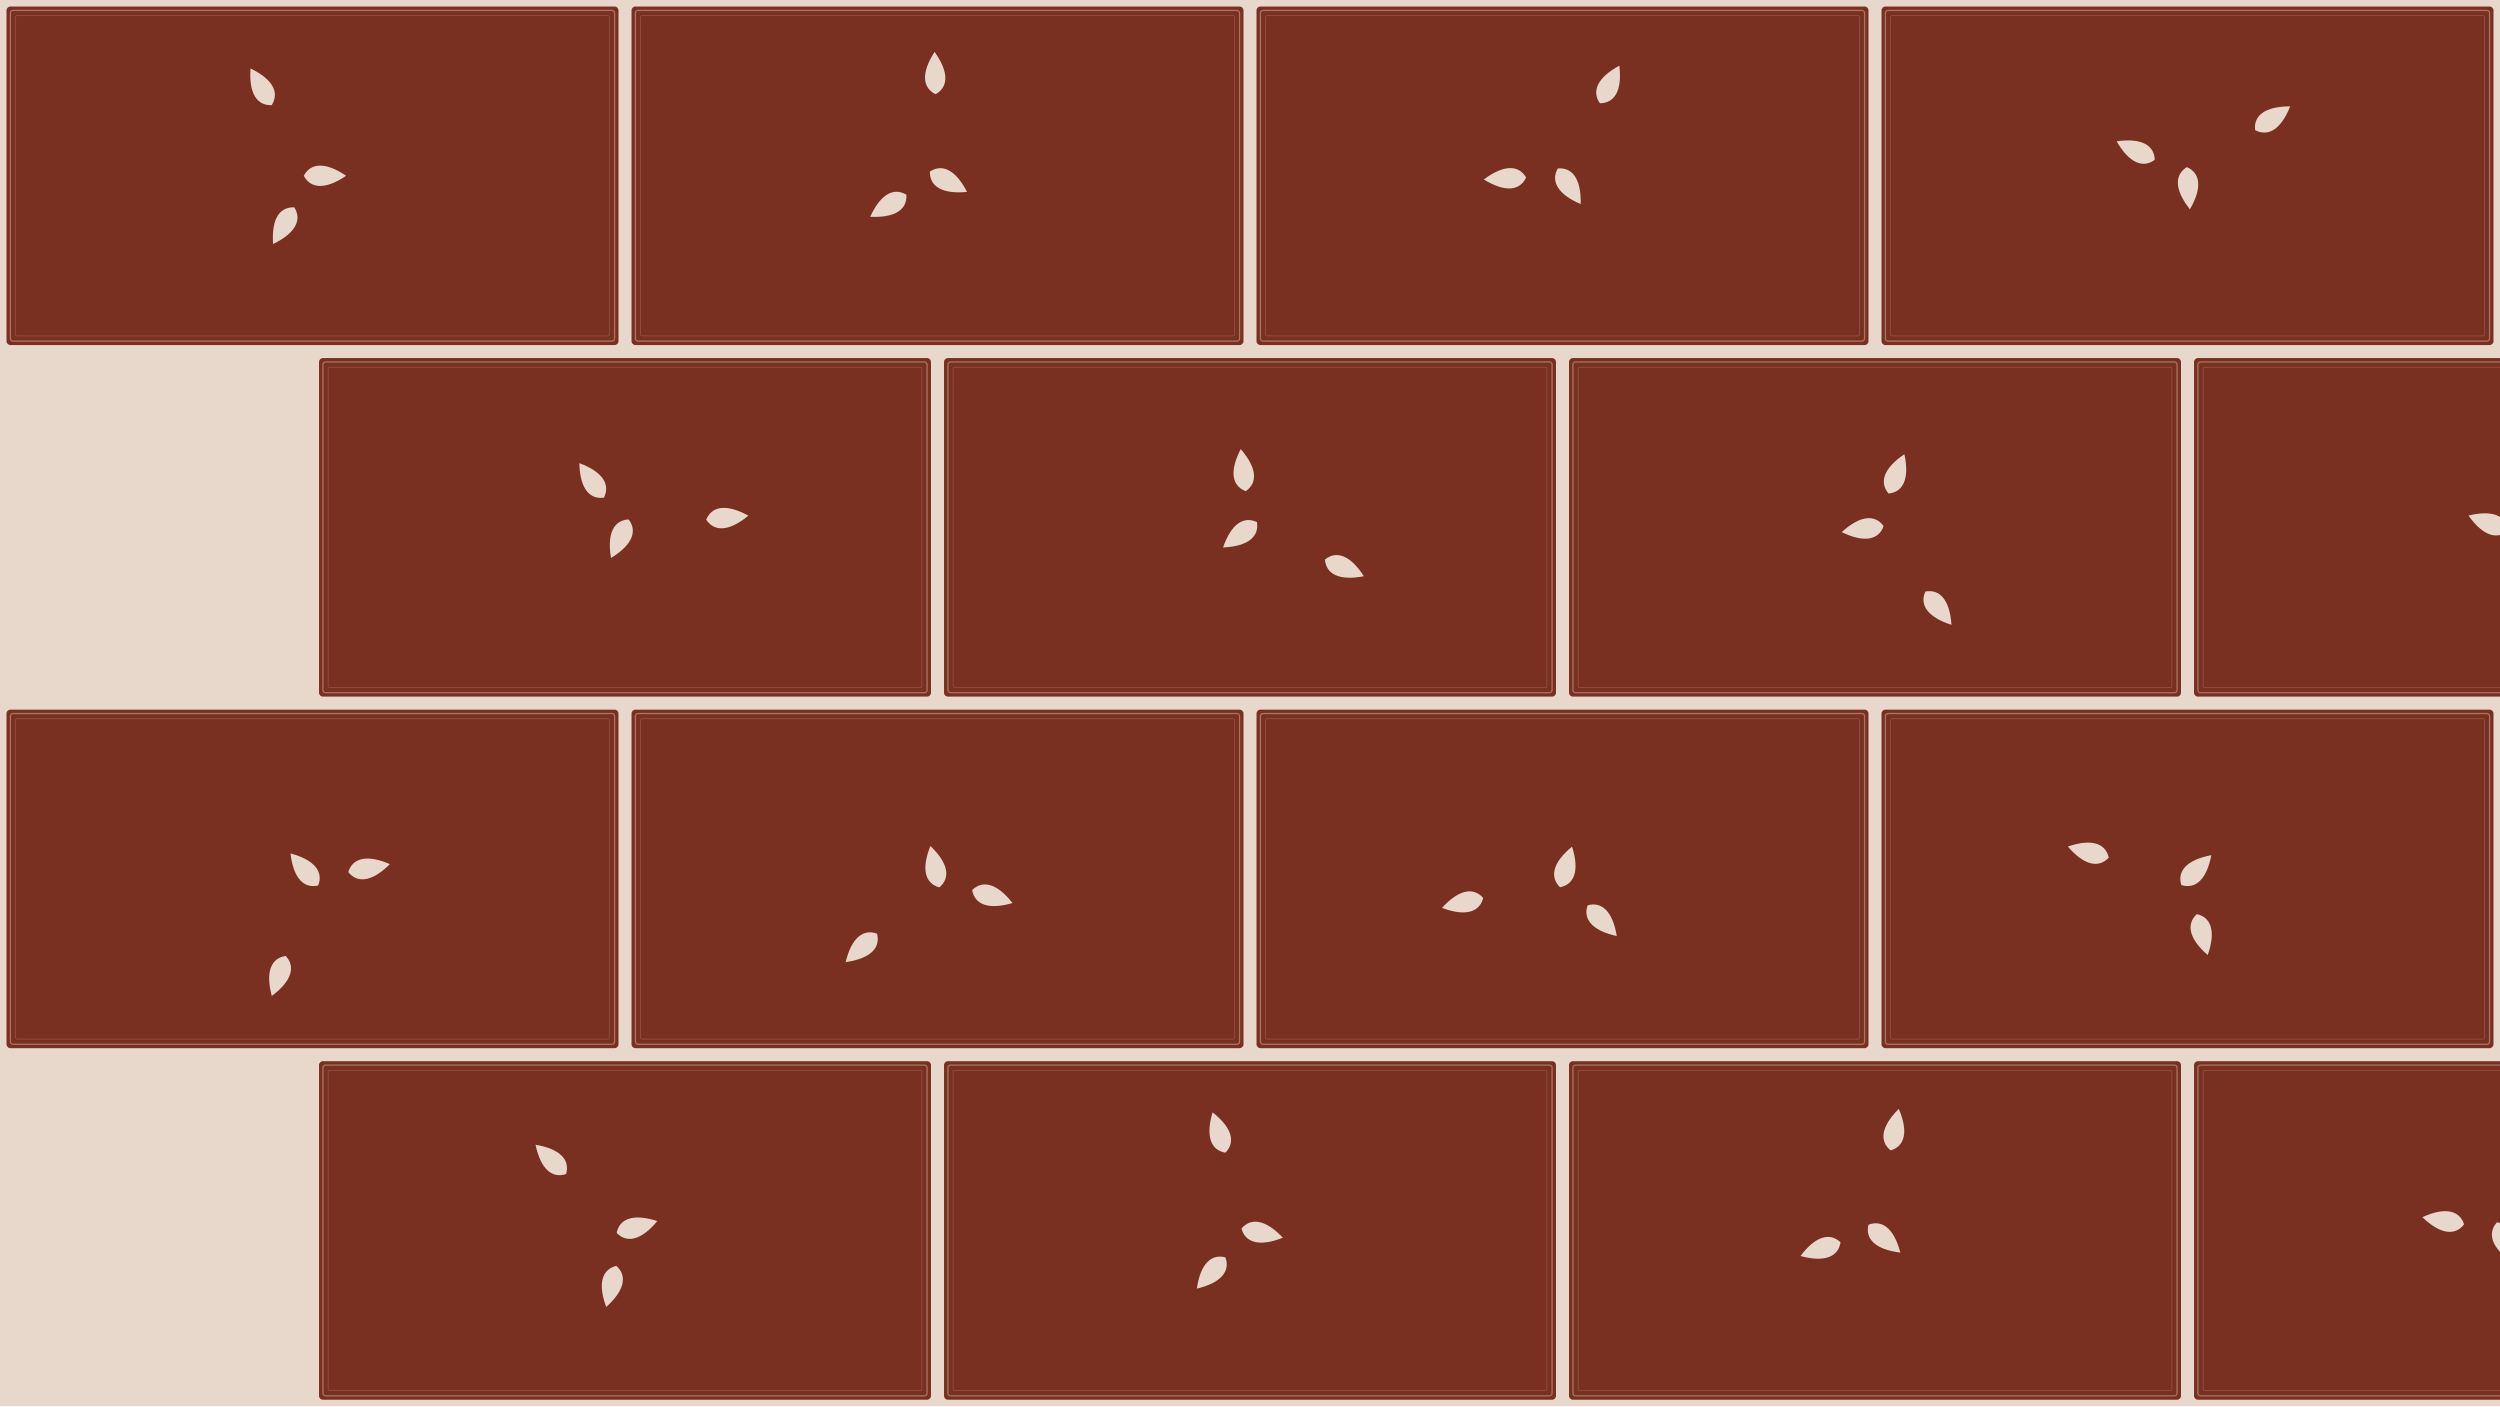
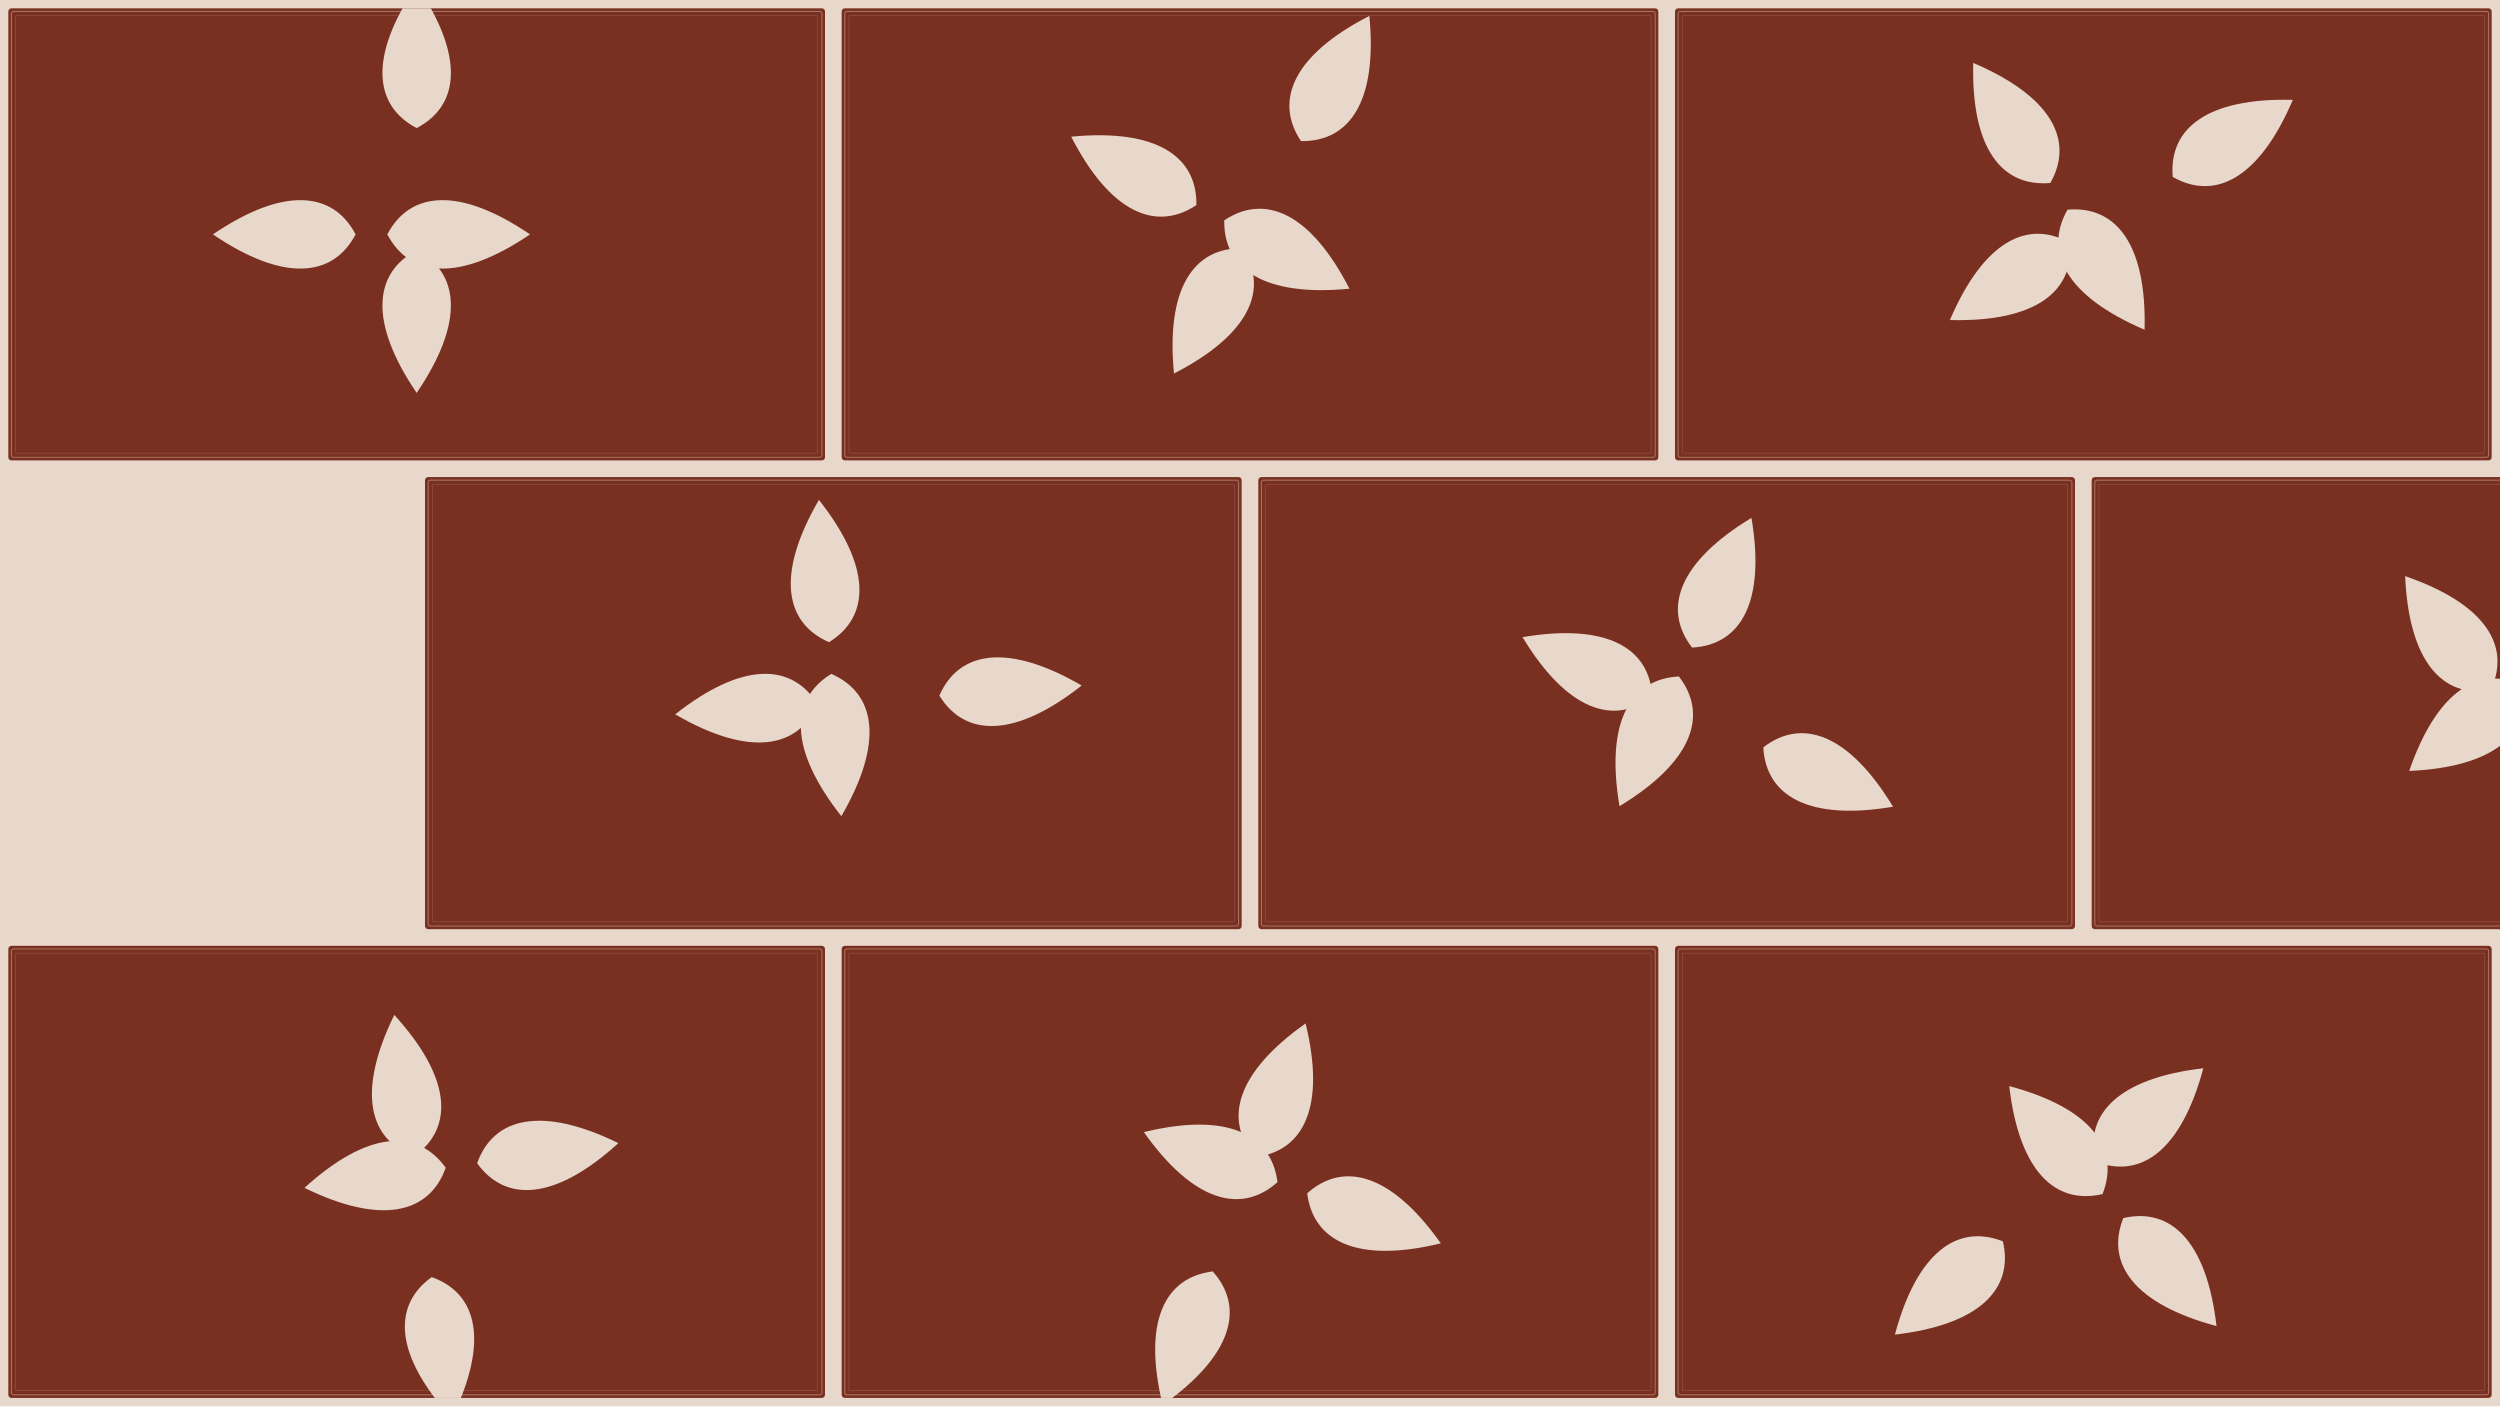
- <svg xmlns="http://www.w3.org/2000/svg" width="1920" height="1080" viewBox="0 0 1920 1080">
-   <rect width="1920" height="1080" fill="#e8d8cc" />
-   <rect x="5.0" y="5.0" width="470.0" height="260.0" rx="3" fill="#7a3020" />
+ <svg xmlns="http://www.w3.org/2000/svg" width="2400" height="1350" viewBox="0 0 2400 1350">
+   <rect width="2400" height="1350" fill="#e8d8cc" />
+   <rect x="8.0" y="8.0" width="784.0" height="434.0" rx="3" fill="#7a3020" />
  <clipPath id="cl0">
-     <rect x="5.0" y="5.0" width="470.0" height="260.0" rx="3" />
+     <rect x="8.0" y="8.0" width="784.0" height="434.0" rx="3" />
  </clipPath>
  <g clip-path="url(#cl0)">
-     <path d="M233.31,135.00 C238.48,125.15 249.73,124.06 265.84,135.00 C249.73,145.94 238.48,144.85 233.31,135.00 Z" fill="#e8d8cc" />
-     <path d="M226.01,159.23 C231.96,168.63 227.28,178.92 209.75,187.40 C208.32,167.97 214.90,158.78 226.01,159.23 Z" fill="#e8d8cc" />
-     <path d="M208.68,80.75 C197.56,81.20 190.99,72.00 192.41,52.58 C209.95,61.06 214.62,71.35 208.68,80.75 Z" fill="#e8d8cc" />
-     <rect x="8.0" y="8.0" width="464.0" height="254.0" rx="2" fill="none" stroke="#e8d8cc" stroke-width="1" opacity="0.4" />
-     <rect x="12.0" y="12.0" width="456.0" height="246.0" rx="1" fill="none" stroke="#e8d8cc" stroke-width="0.5" opacity="0.25" />
+     <path d="M371.84,225.00 C393.60,183.53 440.96,178.92 508.80,225.00 C440.96,271.08 393.60,266.47 371.84,225.00 Z" fill="#e8d8cc" />
+     <path d="M400.00,240.24 C441.47,262.00 446.08,309.36 400.00,377.20 C353.92,309.36 358.53,262.00 400.00,240.24 Z" fill="#e8d8cc" />
+     <path d="M341.36,225.00 C319.60,266.47 272.24,271.08 204.40,225.00 C272.24,178.92 319.60,183.53 341.36,225.00 Z" fill="#e8d8cc" />
+     <path d="M400.00,122.96 C358.53,101.20 353.92,53.84 400.00,-14.00 C446.08,53.84 441.47,101.20 400.00,122.96 Z" fill="#e8d8cc" />
+     <rect x="11.0" y="11.0" width="778.0" height="428.0" rx="2" fill="none" stroke="#e8d8cc" stroke-width="1" opacity="0.4" />
+     <rect x="15.0" y="15.0" width="770.0" height="420.0" rx="1" fill="none" stroke="#e8d8cc" stroke-width="0.5" opacity="0.25" />
  </g>
-   <rect x="485.0" y="5.0" width="470.0" height="260.0" rx="3" fill="#7a3020" />
+   <rect x="808.0" y="8.0" width="784.0" height="434.0" rx="3" fill="#7a3020" />
  <clipPath id="cl1">
-     <rect x="485.0" y="5.0" width="470.0" height="260.0" rx="3" />
+     <rect x="808.0" y="8.0" width="784.0" height="434.0" rx="3" />
  </clipPath>
  <g clip-path="url(#cl1)">
-     <path d="M714.13,131.79 C723.39,125.63 733.78,130.06 742.68,147.39 C723.29,149.27 713.94,142.92 714.13,131.79 Z" fill="#e8d8cc" />
-     <path d="M696.11,149.56 C696.82,160.66 687.78,167.44 668.33,166.48 C676.39,148.75 686.57,143.83 696.11,149.56 Z" fill="#e8d8cc" />
-     <path d="M718.52,72.37 C708.55,67.44 707.19,56.22 717.75,39.85 C729.08,55.70 728.25,66.97 718.52,72.37 Z" fill="#e8d8cc" />
-     <rect x="488.0" y="8.0" width="464.0" height="254.0" rx="2" fill="none" stroke="#e8d8cc" stroke-width="1" opacity="0.4" />
-     <rect x="492.0" y="12.0" width="456.0" height="246.0" rx="1" fill="none" stroke="#e8d8cc" stroke-width="0.5" opacity="0.25" />
+     <path d="M1175.29,211.50 C1214.27,185.54 1258.04,204.20 1295.48,277.16 C1213.85,285.08 1174.50,258.33 1175.29,211.50 Z" fill="#e8d8cc" />
+     <path d="M1192.69,238.37 C1218.66,277.35 1199.99,321.12 1127.03,358.57 C1119.12,276.94 1145.87,237.59 1192.69,238.37 Z" fill="#e8d8cc" />
+     <path d="M1148.54,196.89 C1109.56,222.85 1065.79,204.19 1028.34,131.22 C1109.97,123.31 1149.33,150.06 1148.54,196.89 Z" fill="#e8d8cc" />
+     <path d="M1248.92,135.45 C1222.96,96.47 1241.62,52.70 1314.58,15.26 C1322.50,96.88 1295.75,136.24 1248.92,135.45 Z" fill="#e8d8cc" />
+     <rect x="811.0" y="11.0" width="778.0" height="428.0" rx="2" fill="none" stroke="#e8d8cc" stroke-width="1" opacity="0.4" />
+     <rect x="815.0" y="15.0" width="770.0" height="420.0" rx="1" fill="none" stroke="#e8d8cc" stroke-width="0.5" opacity="0.25" />
  </g>
-   <rect x="965.0" y="5.0" width="470.0" height="260.0" rx="3" fill="#7a3020" />
+   <rect x="1608.0" y="8.0" width="784.0" height="434.0" rx="3" fill="#7a3020" />
  <clipPath id="cl2">
-     <rect x="965.0" y="5.0" width="470.0" height="260.0" rx="3" />
+     <rect x="1608.0" y="8.0" width="784.0" height="434.0" rx="3" />
  </clipPath>
  <g clip-path="url(#cl2)">
-     <path d="M1196.39,129.37 C1207.47,128.40 1214.47,137.27 1213.96,156.74 C1196.05,149.10 1190.89,139.04 1196.39,129.37 Z" fill="#e8d8cc" />
-     <path d="M1172.05,136.32 C1167.35,146.40 1156.17,148.03 1139.56,137.85 C1155.14,126.16 1166.43,126.73 1172.05,136.32 Z" fill="#e8d8cc" />
-     <path d="M1228.73,79.33 C1222.35,70.22 1226.53,59.72 1243.64,50.42 C1245.98,69.76 1239.85,79.25 1228.73,79.33 Z" fill="#e8d8cc" />
-     <rect x="968.0" y="8.0" width="464.0" height="254.0" rx="2" fill="none" stroke="#e8d8cc" stroke-width="1" opacity="0.4" />
-     <rect x="972.0" y="12.0" width="456.0" height="246.0" rx="1" fill="none" stroke="#e8d8cc" stroke-width="0.5" opacity="0.25" />
+     <path d="M1984.79,201.30 C2031.44,197.21 2060.91,234.57 2058.78,316.55 C1983.36,284.36 1961.64,242.02 1984.79,201.30 Z" fill="#e8d8cc" />
+     <path d="M1987.18,233.23 C1991.27,279.89 1953.91,309.35 1871.93,307.23 C1904.12,231.80 1946.46,210.09 1987.18,233.23 Z" fill="#e8d8cc" />
+     <path d="M1968.32,175.66 C1921.66,179.75 1892.20,142.39 1894.32,60.41 C1969.75,92.60 1991.46,134.94 1968.32,175.66 Z" fill="#e8d8cc" />
+     <path d="M2085.86,169.87 C2081.77,123.21 2119.13,93.75 2201.11,95.87 C2168.92,171.30 2126.58,193.01 2085.86,169.87 Z" fill="#e8d8cc" />
+     <rect x="1611.0" y="11.0" width="778.0" height="428.0" rx="2" fill="none" stroke="#e8d8cc" stroke-width="1" opacity="0.4" />
+     <rect x="1615.0" y="15.0" width="770.0" height="420.0" rx="1" fill="none" stroke="#e8d8cc" stroke-width="0.5" opacity="0.25" />
  </g>
-   <rect x="1445.0" y="5.0" width="470.0" height="260.0" rx="3" fill="#7a3020" />
+   <rect x="408.0" y="458.0" width="784.0" height="434.0" rx="3" fill="#7a3020" />
  <clipPath id="cl3">
-     <rect x="1445.0" y="5.0" width="470.0" height="260.0" rx="3" />
+     <rect x="408.0" y="458.0" width="784.0" height="434.0" rx="3" />
  </clipPath>
  <g clip-path="url(#cl3)">
-     <path d="M1679.53,128.33 C1689.72,132.79 1691.60,143.93 1681.83,160.78 C1669.77,145.48 1670.07,134.18 1679.53,128.33 Z" fill="#e8d8cc" />
-     <path d="M1654.84,122.76 C1645.88,129.36 1635.29,125.42 1625.59,108.53 C1644.87,105.74 1654.50,111.64 1654.84,122.76 Z" fill="#e8d8cc" />
-     <path d="M1731.90,99.92 C1730.67,88.86 1739.37,81.66 1758.85,81.70 C1751.63,99.79 1741.70,105.18 1731.90,99.92 Z" fill="#e8d8cc" />
-     <rect x="1448.0" y="8.0" width="464.0" height="254.0" rx="2" fill="none" stroke="#e8d8cc" stroke-width="1" opacity="0.4" />
-     <rect x="1452.0" y="12.0" width="456.0" height="246.0" rx="1" fill="none" stroke="#e8d8cc" stroke-width="0.5" opacity="0.25" />
+     <path d="M798.01,646.91 C840.92,665.68 848.86,712.60 807.70,783.53 C756.93,719.12 758.18,671.55 798.01,646.91 Z" fill="#e8d8cc" />
+     <path d="M784.80,676.08 C766.03,718.99 719.11,726.93 648.18,685.77 C712.59,635.00 760.16,636.25 784.80,676.08 Z" fill="#e8d8cc" />
+     <path d="M795.85,616.51 C752.94,597.74 745.00,550.82 786.16,479.89 C836.93,544.30 835.68,591.87 795.85,616.51 Z" fill="#e8d8cc" />
+     <path d="M901.78,667.78 C920.56,624.87 967.47,616.93 1038.40,658.09 C973.99,708.86 926.42,707.61 901.78,667.78 Z" fill="#e8d8cc" />
+     <rect x="411.0" y="461.0" width="778.0" height="428.0" rx="2" fill="none" stroke="#e8d8cc" stroke-width="1" opacity="0.4" />
+     <rect x="415.0" y="465.0" width="770.0" height="420.0" rx="1" fill="none" stroke="#e8d8cc" stroke-width="0.5" opacity="0.25" />
  </g>
-   <rect x="245.0" y="275.0" width="470.0" height="260.0" rx="3" fill="#7a3020" />
+   <rect x="1208.0" y="458.0" width="784.0" height="434.0" rx="3" fill="#7a3020" />
  <clipPath id="cl4">
-     <rect x="245.0" y="275.0" width="470.0" height="260.0" rx="3" />
+     <rect x="1208.0" y="458.0" width="784.0" height="434.0" rx="3" />
  </clipPath>
  <g clip-path="url(#cl4)">
-     <path d="M482.78,398.92 C489.59,407.72 485.90,418.40 469.25,428.50 C466.00,409.29 471.68,399.52 482.78,398.92 Z" fill="#e8d8cc" />
-     <path d="M463.79,382.20 C452.77,383.69 445.36,375.16 444.94,355.68 C463.20,362.48 468.82,372.28 463.79,382.20 Z" fill="#e8d8cc" />
-     <path d="M542.37,399.10 C546.58,388.80 557.68,386.65 574.75,396.03 C559.74,408.44 548.44,408.41 542.37,399.10 Z" fill="#e8d8cc" />
-     <rect x="248.0" y="278.0" width="464.0" height="254.0" rx="2" fill="none" stroke="#e8d8cc" stroke-width="1" opacity="0.4" />
-     <rect x="252.0" y="282.0" width="456.0" height="246.0" rx="1" fill="none" stroke="#e8d8cc" stroke-width="0.5" opacity="0.25" />
+     <path d="M1611.72,649.39 C1640.37,686.44 1624.86,731.42 1554.72,773.93 C1541.05,693.07 1564.95,651.92 1611.72,649.39 Z" fill="#e8d8cc" />
+     <path d="M1586.14,668.66 C1549.10,697.31 1504.12,681.79 1461.60,611.66 C1542.47,597.99 1583.61,621.89 1586.14,668.66 Z" fill="#e8d8cc" />
+     <path d="M1624.40,621.68 C1595.75,584.63 1611.27,539.65 1681.40,497.14 C1695.07,578.00 1671.17,619.15 1624.40,621.68 Z" fill="#e8d8cc" />
+     <path d="M1692.78,717.46 C1729.83,688.81 1774.81,704.33 1817.32,774.46 C1736.46,788.13 1695.31,764.23 1692.78,717.46 Z" fill="#e8d8cc" />
+     <rect x="1211.0" y="461.0" width="778.0" height="428.0" rx="2" fill="none" stroke="#e8d8cc" stroke-width="1" opacity="0.4" />
+     <rect x="1215.0" y="465.0" width="770.0" height="420.0" rx="1" fill="none" stroke="#e8d8cc" stroke-width="0.5" opacity="0.25" />
  </g>
-   <rect x="725.0" y="275.0" width="470.0" height="260.0" rx="3" fill="#7a3020" />
+   <rect x="2008.0" y="458.0" width="784.0" height="434.0" rx="3" fill="#7a3020" />
  <clipPath id="cl5">
-     <rect x="725.0" y="275.0" width="470.0" height="260.0" rx="3" />
+     <rect x="2008.0" y="458.0" width="784.0" height="434.0" rx="3" />
  </clipPath>
  <g clip-path="url(#cl5)">
-     <path d="M965.36,401.00 C967.11,411.98 958.76,419.59 939.30,420.46 C945.66,402.05 955.32,396.20 965.36,401.00 Z" fill="#e8d8cc" />
-     <path d="M956.71,377.22 C946.32,373.24 943.91,362.20 952.88,344.91 C965.64,359.63 965.88,370.92 956.71,377.22 Z" fill="#e8d8cc" />
-     <path d="M1017.56,429.72 C1026.20,422.71 1036.96,426.14 1047.45,442.55 C1028.33,446.25 1018.42,440.81 1017.56,429.72 Z" fill="#e8d8cc" />
-     <rect x="728.0" y="278.0" width="464.0" height="254.0" rx="2" fill="none" stroke="#e8d8cc" stroke-width="1" opacity="0.4" />
-     <rect x="732.0" y="282.0" width="456.0" height="246.0" rx="1" fill="none" stroke="#e8d8cc" stroke-width="0.5" opacity="0.25" />
+     <path d="M2422.56,658.15 C2429.95,704.39 2394.76,736.43 2312.84,740.11 C2339.61,662.60 2380.31,637.94 2422.56,658.15 Z" fill="#e8d8cc" />
+     <path d="M2390.88,662.79 C2344.63,670.18 2312.60,634.99 2308.91,553.07 C2386.43,579.84 2411.08,620.54 2390.88,662.79 Z" fill="#e8d8cc" />
+     <path d="M2446.98,639.91 C2439.59,593.66 2474.78,561.62 2556.70,557.94 C2529.93,635.46 2489.23,660.11 2446.98,639.91 Z" fill="#e8d8cc" />
+     <path d="M2461.07,756.75 C2507.32,749.36 2539.35,784.55 2543.03,866.47 C2465.52,839.70 2440.87,799.00 2461.07,756.75 Z" fill="#e8d8cc" />
+     <rect x="2011.0" y="461.0" width="778.0" height="428.0" rx="2" fill="none" stroke="#e8d8cc" stroke-width="1" opacity="0.4" />
+     <rect x="2015.0" y="465.0" width="770.0" height="420.0" rx="1" fill="none" stroke="#e8d8cc" stroke-width="0.5" opacity="0.25" />
  </g>
-   <rect x="1205.0" y="275.0" width="470.0" height="260.0" rx="3" fill="#7a3020" />
+   <rect x="8.0" y="908.0" width="784.0" height="434.0" rx="3" fill="#7a3020" />
  <clipPath id="cl6">
-     <rect x="1205.0" y="275.0" width="470.0" height="260.0" rx="3" />
+     <rect x="8.0" y="908.0" width="784.0" height="434.0" rx="3" />
  </clipPath>
  <g clip-path="url(#cl6)">
-     <path d="M1446.62,404.06 C1442.89,414.54 1431.91,417.21 1414.42,408.65 C1428.82,395.54 1440.11,395.03 1446.62,404.06 Z" fill="#e8d8cc" />
-     <path d="M1450.43,379.04 C1443.22,370.57 1446.39,359.73 1462.56,348.85 C1466.70,367.89 1461.50,377.91 1450.43,379.04 Z" fill="#e8d8cc" />
-     <path d="M1478.67,454.29 C1489.60,452.28 1497.41,460.45 1498.74,479.88 C1480.19,473.96 1474.11,464.43 1478.67,454.29 Z" fill="#e8d8cc" />
-     <rect x="1208.0" y="278.0" width="464.0" height="254.0" rx="2" fill="none" stroke="#e8d8cc" stroke-width="1" opacity="0.4" />
-     <rect x="1212.0" y="282.0" width="456.0" height="246.0" rx="1" fill="none" stroke="#e8d8cc" stroke-width="0.5" opacity="0.25" />
+     <path d="M427.88,1121.03 C412.19,1165.15 365.95,1176.40 292.29,1140.35 C352.95,1085.16 400.48,1083.04 427.88,1121.03 Z" fill="#e8d8cc" />
+     <path d="M397.85,1109.91 C353.72,1094.22 342.48,1047.99 378.52,974.32 C433.71,1034.98 435.84,1082.52 397.85,1109.91 Z" fill="#e8d8cc" />
+     <path d="M458.05,1116.72 C473.74,1072.60 519.98,1061.35 593.64,1097.40 C532.98,1152.59 485.45,1154.71 458.05,1116.72 Z" fill="#e8d8cc" />
+     <path d="M414.40,1226.02 C458.53,1241.71 469.77,1287.94 433.73,1361.61 C378.54,1300.95 376.41,1253.41 414.40,1226.02 Z" fill="#e8d8cc" />
+     <rect x="11.0" y="911.0" width="778.0" height="428.0" rx="2" fill="none" stroke="#e8d8cc" stroke-width="1" opacity="0.4" />
+     <rect x="15.0" y="915.0" width="770.0" height="420.0" rx="1" fill="none" stroke="#e8d8cc" stroke-width="0.5" opacity="0.25" />
  </g>
-   <rect x="1685.0" y="275.0" width="470.0" height="260.0" rx="3" fill="#7a3020" />
+   <rect x="808.0" y="908.0" width="784.0" height="434.0" rx="3" fill="#7a3020" />
  <clipPath id="cl7">
-     <rect x="1685.0" y="275.0" width="470.0" height="260.0" rx="3" />
+     <rect x="808.0" y="908.0" width="784.0" height="434.0" rx="3" />
  </clipPath>
  <g clip-path="url(#cl7)">
-     <path d="M1926.26,407.35 C1917.97,414.76 1907.05,411.84 1895.80,395.94 C1914.73,391.34 1924.88,396.31 1926.26,407.35 Z" fill="#e8d8cc" />
-     <path d="M1941.60,387.22 C1939.33,376.33 1947.32,368.33 1966.71,366.54 C1961.23,385.23 1951.85,391.54 1941.60,387.22 Z" fill="#e8d8cc" />
-     <path d="M1930.30,466.79 C1940.87,470.27 1943.80,481.19 1935.65,498.88 C1922.21,484.78 1921.44,473.51 1930.30,466.79 Z" fill="#e8d8cc" />
-     <rect x="1688.0" y="278.0" width="464.0" height="254.0" rx="2" fill="none" stroke="#e8d8cc" stroke-width="1" opacity="0.4" />
-     <rect x="1692.0" y="282.0" width="456.0" height="246.0" rx="1" fill="none" stroke="#e8d8cc" stroke-width="0.5" opacity="0.25" />
+     <path d="M1226.37,1134.88 C1191.45,1166.08 1145.48,1153.78 1098.11,1086.83 C1177.81,1067.48 1220.54,1088.41 1226.37,1134.88 Z" fill="#e8d8cc" />
+     <path d="M1205.35,1110.73 C1174.14,1075.80 1186.44,1029.84 1253.39,982.47 C1272.74,1062.16 1251.82,1104.90 1205.35,1110.73 Z" fill="#e8d8cc" />
+     <path d="M1254.91,1145.57 C1289.84,1114.37 1335.81,1126.66 1383.17,1193.61 C1303.48,1212.97 1260.74,1192.04 1254.91,1145.57 Z" fill="#e8d8cc" />
+     <path d="M1164.21,1220.56 C1195.41,1255.48 1183.11,1301.45 1116.16,1348.81 C1096.81,1269.12 1117.74,1226.39 1164.21,1220.56 Z" fill="#e8d8cc" />
+     <rect x="811.0" y="911.0" width="778.0" height="428.0" rx="2" fill="none" stroke="#e8d8cc" stroke-width="1" opacity="0.4" />
+     <rect x="815.0" y="915.0" width="770.0" height="420.0" rx="1" fill="none" stroke="#e8d8cc" stroke-width="0.5" opacity="0.25" />
  </g>
-   <rect x="5.0" y="545.0" width="470.0" height="260.0" rx="3" fill="#7a3020" />
+   <rect x="1608.0" y="908.0" width="784.0" height="434.0" rx="3" fill="#7a3020" />
  <clipPath id="cl8">
-     <rect x="5.0" y="545.0" width="470.0" height="260.0" rx="3" />
+     <rect x="1608.0" y="908.0" width="784.0" height="434.0" rx="3" />
  </clipPath>
  <g clip-path="url(#cl8)">
-     <path d="M244.37,680.06 C233.54,682.59 225.36,674.79 223.11,655.44 C241.92,660.48 248.45,669.71 244.37,680.06 Z" fill="#e8d8cc" />
-     <path d="M267.48,669.75 C270.71,659.10 281.55,655.92 299.43,663.64 C285.66,677.42 274.41,678.45 267.48,669.75 Z" fill="#e8d8cc" />
-     <path d="M219.42,734.17 C227.02,742.28 224.36,753.27 208.73,764.89 C203.69,746.08 208.41,735.81 219.42,734.17 Z" fill="#e8d8cc" />
-     <rect x="8.0" y="548.0" width="464.0" height="254.0" rx="2" fill="none" stroke="#e8d8cc" stroke-width="1" opacity="0.4" />
-     <rect x="12.0" y="552.0" width="456.0" height="246.0" rx="1" fill="none" stroke="#e8d8cc" stroke-width="0.5" opacity="0.25" />
-   </g>
-   <rect x="485.0" y="545.0" width="470.0" height="260.0" rx="3" fill="#7a3020" />
-   <clipPath id="cl9">
-     <rect x="485.0" y="545.0" width="470.0" height="260.0" rx="3" />
-   </clipPath>
-   <g clip-path="url(#cl9)">
-     <path d="M721.41,681.54 C710.69,678.56 707.25,667.80 714.55,649.74 C728.65,663.18 729.95,674.41 721.41,681.54 Z" fill="#e8d8cc" />
-     <path d="M746.63,683.57 C754.57,675.77 765.61,678.18 777.60,693.53 C758.91,699.01 748.54,694.53 746.63,683.57 Z" fill="#e8d8cc" />
-     <path d="M673.57,717.06 C676.35,727.82 668.75,736.19 649.46,738.89 C654.06,719.96 663.13,713.22 673.57,717.06 Z" fill="#e8d8cc" />
-     <rect x="488.0" y="548.0" width="464.0" height="254.0" rx="2" fill="none" stroke="#e8d8cc" stroke-width="1" opacity="0.4" />
-     <rect x="492.0" y="552.0" width="456.0" height="246.0" rx="1" fill="none" stroke="#e8d8cc" stroke-width="0.5" opacity="0.25" />
-   </g>
-   <rect x="965.0" y="545.0" width="470.0" height="260.0" rx="3" fill="#7a3020" />
-   <clipPath id="cl10">
-     <rect x="965.0" y="545.0" width="470.0" height="260.0" rx="3" />
-   </clipPath>
-   <g clip-path="url(#cl10)">
-     <path d="M1198.10,681.41 C1190.12,673.66 1192.26,662.57 1207.33,650.22 C1213.25,668.78 1209.01,679.25 1198.10,681.41 Z" fill="#e8d8cc" />
-     <path d="M1219.27,695.29 C1229.97,692.25 1238.51,699.66 1241.67,718.87 C1222.64,714.73 1215.68,705.82 1219.27,695.29 Z" fill="#e8d8cc" />
-     <path d="M1139.09,689.65 C1136.37,700.43 1125.69,704.13 1107.46,697.25 C1120.57,682.84 1131.76,681.28 1139.09,689.65 Z" fill="#e8d8cc" />
-     <rect x="968.0" y="548.0" width="464.0" height="254.0" rx="2" fill="none" stroke="#e8d8cc" stroke-width="1" opacity="0.4" />
-     <rect x="972.0" y="552.0" width="456.0" height="246.0" rx="1" fill="none" stroke="#e8d8cc" stroke-width="0.5" opacity="0.25" />
-   </g>
-   <rect x="1445.0" y="545.0" width="470.0" height="260.0" rx="3" fill="#7a3020" />
-   <clipPath id="cl11">
-     <rect x="1445.0" y="545.0" width="470.0" height="260.0" rx="3" />
-   </clipPath>
-   <g clip-path="url(#cl11)">
-     <path d="M1675.26,679.72 C1671.97,669.09 1679.17,660.38 1698.31,656.77 C1694.62,675.89 1685.87,683.05 1675.26,679.72 Z" fill="#e8d8cc" />
-     <path d="M1687.18,702.04 C1698.03,704.51 1701.97,715.10 1695.53,733.48 C1680.82,720.72 1678.99,709.56 1687.18,702.04 Z" fill="#e8d8cc" />
-     <path d="M1619.53,658.65 C1611.97,666.81 1600.82,664.93 1588.12,650.16 C1606.53,643.80 1617.11,647.80 1619.53,658.65 Z" fill="#e8d8cc" />
-     <rect x="1448.0" y="548.0" width="464.0" height="254.0" rx="2" fill="none" stroke="#e8d8cc" stroke-width="1" opacity="0.4" />
-     <rect x="1452.0" y="552.0" width="456.0" height="246.0" rx="1" fill="none" stroke="#e8d8cc" stroke-width="0.5" opacity="0.25" />
-   </g>
-   <rect x="245.0" y="815.0" width="470.0" height="260.0" rx="3" fill="#7a3020" />
-   <clipPath id="cl12">
-     <rect x="245.0" y="815.0" width="470.0" height="260.0" rx="3" />
-   </clipPath>
-   <g clip-path="url(#cl12)">
-     <path d="M473.58,946.87 C475.79,935.97 486.28,931.77 504.81,937.78 C492.40,952.79 481.29,954.88 473.58,946.87 Z" fill="#e8d8cc" />
-     <path d="M473.34,972.17 C481.67,979.54 480.06,990.72 465.59,1003.77 C458.80,985.51 462.54,974.85 473.34,972.17 Z" fill="#e8d8cc" />
-     <path d="M434.77,901.66 C424.22,905.20 415.34,898.21 411.28,879.16 C430.48,882.40 437.85,890.97 434.77,901.66 Z" fill="#e8d8cc" />
-     <rect x="248.0" y="818.0" width="464.0" height="254.0" rx="2" fill="none" stroke="#e8d8cc" stroke-width="1" opacity="0.4" />
-     <rect x="252.0" y="822.0" width="456.0" height="246.0" rx="1" fill="none" stroke="#e8d8cc" stroke-width="0.5" opacity="0.25" />
-   </g>
-   <rect x="725.0" y="815.0" width="470.0" height="260.0" rx="3" fill="#7a3020" />
-   <clipPath id="cl13">
-     <rect x="725.0" y="815.0" width="470.0" height="260.0" rx="3" />
-   </clipPath>
-   <g clip-path="url(#cl13)">
-     <path d="M953.47,943.56 C960.63,935.05 971.85,936.40 985.24,950.56 C967.15,957.78 956.40,954.29 953.47,943.56 Z" fill="#e8d8cc" />
-     <path d="M941.13,965.65 C944.91,976.11 938.13,985.15 919.18,989.67 C921.97,970.39 930.37,962.82 941.13,965.65 Z" fill="#e8d8cc" />
-     <path d="M941.08,885.28 C930.13,883.33 925.69,872.94 931.26,854.27 C946.56,866.33 948.91,877.38 941.08,885.28 Z" fill="#e8d8cc" />
-     <rect x="728.0" y="818.0" width="464.0" height="254.0" rx="2" fill="none" stroke="#e8d8cc" stroke-width="1" opacity="0.4" />
-     <rect x="732.0" y="822.0" width="456.0" height="246.0" rx="1" fill="none" stroke="#e8d8cc" stroke-width="0.5" opacity="0.25" />
-   </g>
-   <rect x="1205.0" y="815.0" width="470.0" height="260.0" rx="3" fill="#7a3020" />
-   <clipPath id="cl14">
-     <rect x="1205.0" y="815.0" width="470.0" height="260.0" rx="3" />
-   </clipPath>
-   <g clip-path="url(#cl14)">
-     <path d="M1434.96,940.61 C1445.33,936.58 1454.52,943.14 1459.48,961.98 C1440.14,959.64 1432.38,951.43 1434.96,940.61 Z" fill="#e8d8cc" />
-     <path d="M1413.53,954.08 C1411.84,965.07 1401.56,969.75 1382.77,964.63 C1394.46,949.05 1405.45,946.44 1413.53,954.08 Z" fill="#e8d8cc" />
-     <path d="M1452.03,883.52 C1443.35,876.56 1444.44,865.31 1458.27,851.60 C1465.92,869.51 1462.69,880.34 1452.03,883.52 Z" fill="#e8d8cc" />
-     <rect x="1208.0" y="818.0" width="464.0" height="254.0" rx="2" fill="none" stroke="#e8d8cc" stroke-width="1" opacity="0.4" />
-     <rect x="1212.0" y="822.0" width="456.0" height="246.0" rx="1" fill="none" stroke="#e8d8cc" stroke-width="0.5" opacity="0.25" />
-   </g>
-   <rect x="1685.0" y="815.0" width="470.0" height="260.0" rx="3" fill="#7a3020" />
-   <clipPath id="cl15">
-     <rect x="1685.0" y="815.0" width="470.0" height="260.0" rx="3" />
-   </clipPath>
-   <g clip-path="url(#cl15)">
-     <path d="M1917.68,938.73 C1928.71,940.16 1933.64,950.33 1928.96,969.24 C1913.11,957.92 1910.23,946.99 1917.68,938.73 Z" fill="#e8d8cc" />
-     <path d="M1892.42,940.28 C1885.67,949.11 1874.40,948.29 1860.36,934.79 C1878.09,926.72 1888.99,929.70 1892.42,940.28 Z" fill="#e8d8cc" />
-     <path d="M1960.03,896.81 C1955.76,886.54 1962.10,877.19 1980.82,871.79 C1978.94,891.18 1970.91,899.13 1960.03,896.81 Z" fill="#e8d8cc" />
-     <rect x="1688.0" y="818.0" width="464.0" height="254.0" rx="2" fill="none" stroke="#e8d8cc" stroke-width="1" opacity="0.4" />
-     <rect x="1692.0" y="822.0" width="456.0" height="246.0" rx="1" fill="none" stroke="#e8d8cc" stroke-width="0.5" opacity="0.25" />
+     <path d="M2018.41,1146.31 C1972.80,1156.95 1938.35,1124.12 1928.88,1042.66 C2008.10,1063.88 2035.57,1102.74 2018.41,1146.31 Z" fill="#e8d8cc" />
+     <path d="M2011.53,1115.04 C2000.89,1069.43 2033.72,1034.99 2115.19,1025.52 C2093.96,1104.73 2055.11,1132.20 2011.53,1115.04 Z" fill="#e8d8cc" />
+     <path d="M2038.33,1169.38 C2083.94,1158.74 2118.38,1191.57 2127.85,1273.03 C2048.64,1251.81 2021.17,1212.95 2038.33,1169.38 Z" fill="#e8d8cc" />
+     <path d="M1922.78,1191.70 C1933.42,1237.31 1900.59,1271.75 1819.12,1281.22 C1840.35,1202.00 1879.20,1174.53 1922.78,1191.70 Z" fill="#e8d8cc" />
+     <rect x="1611.0" y="911.0" width="778.0" height="428.0" rx="2" fill="none" stroke="#e8d8cc" stroke-width="1" opacity="0.4" />
+     <rect x="1615.0" y="915.0" width="770.0" height="420.0" rx="1" fill="none" stroke="#e8d8cc" stroke-width="0.5" opacity="0.25" />
  </g>
</svg>
